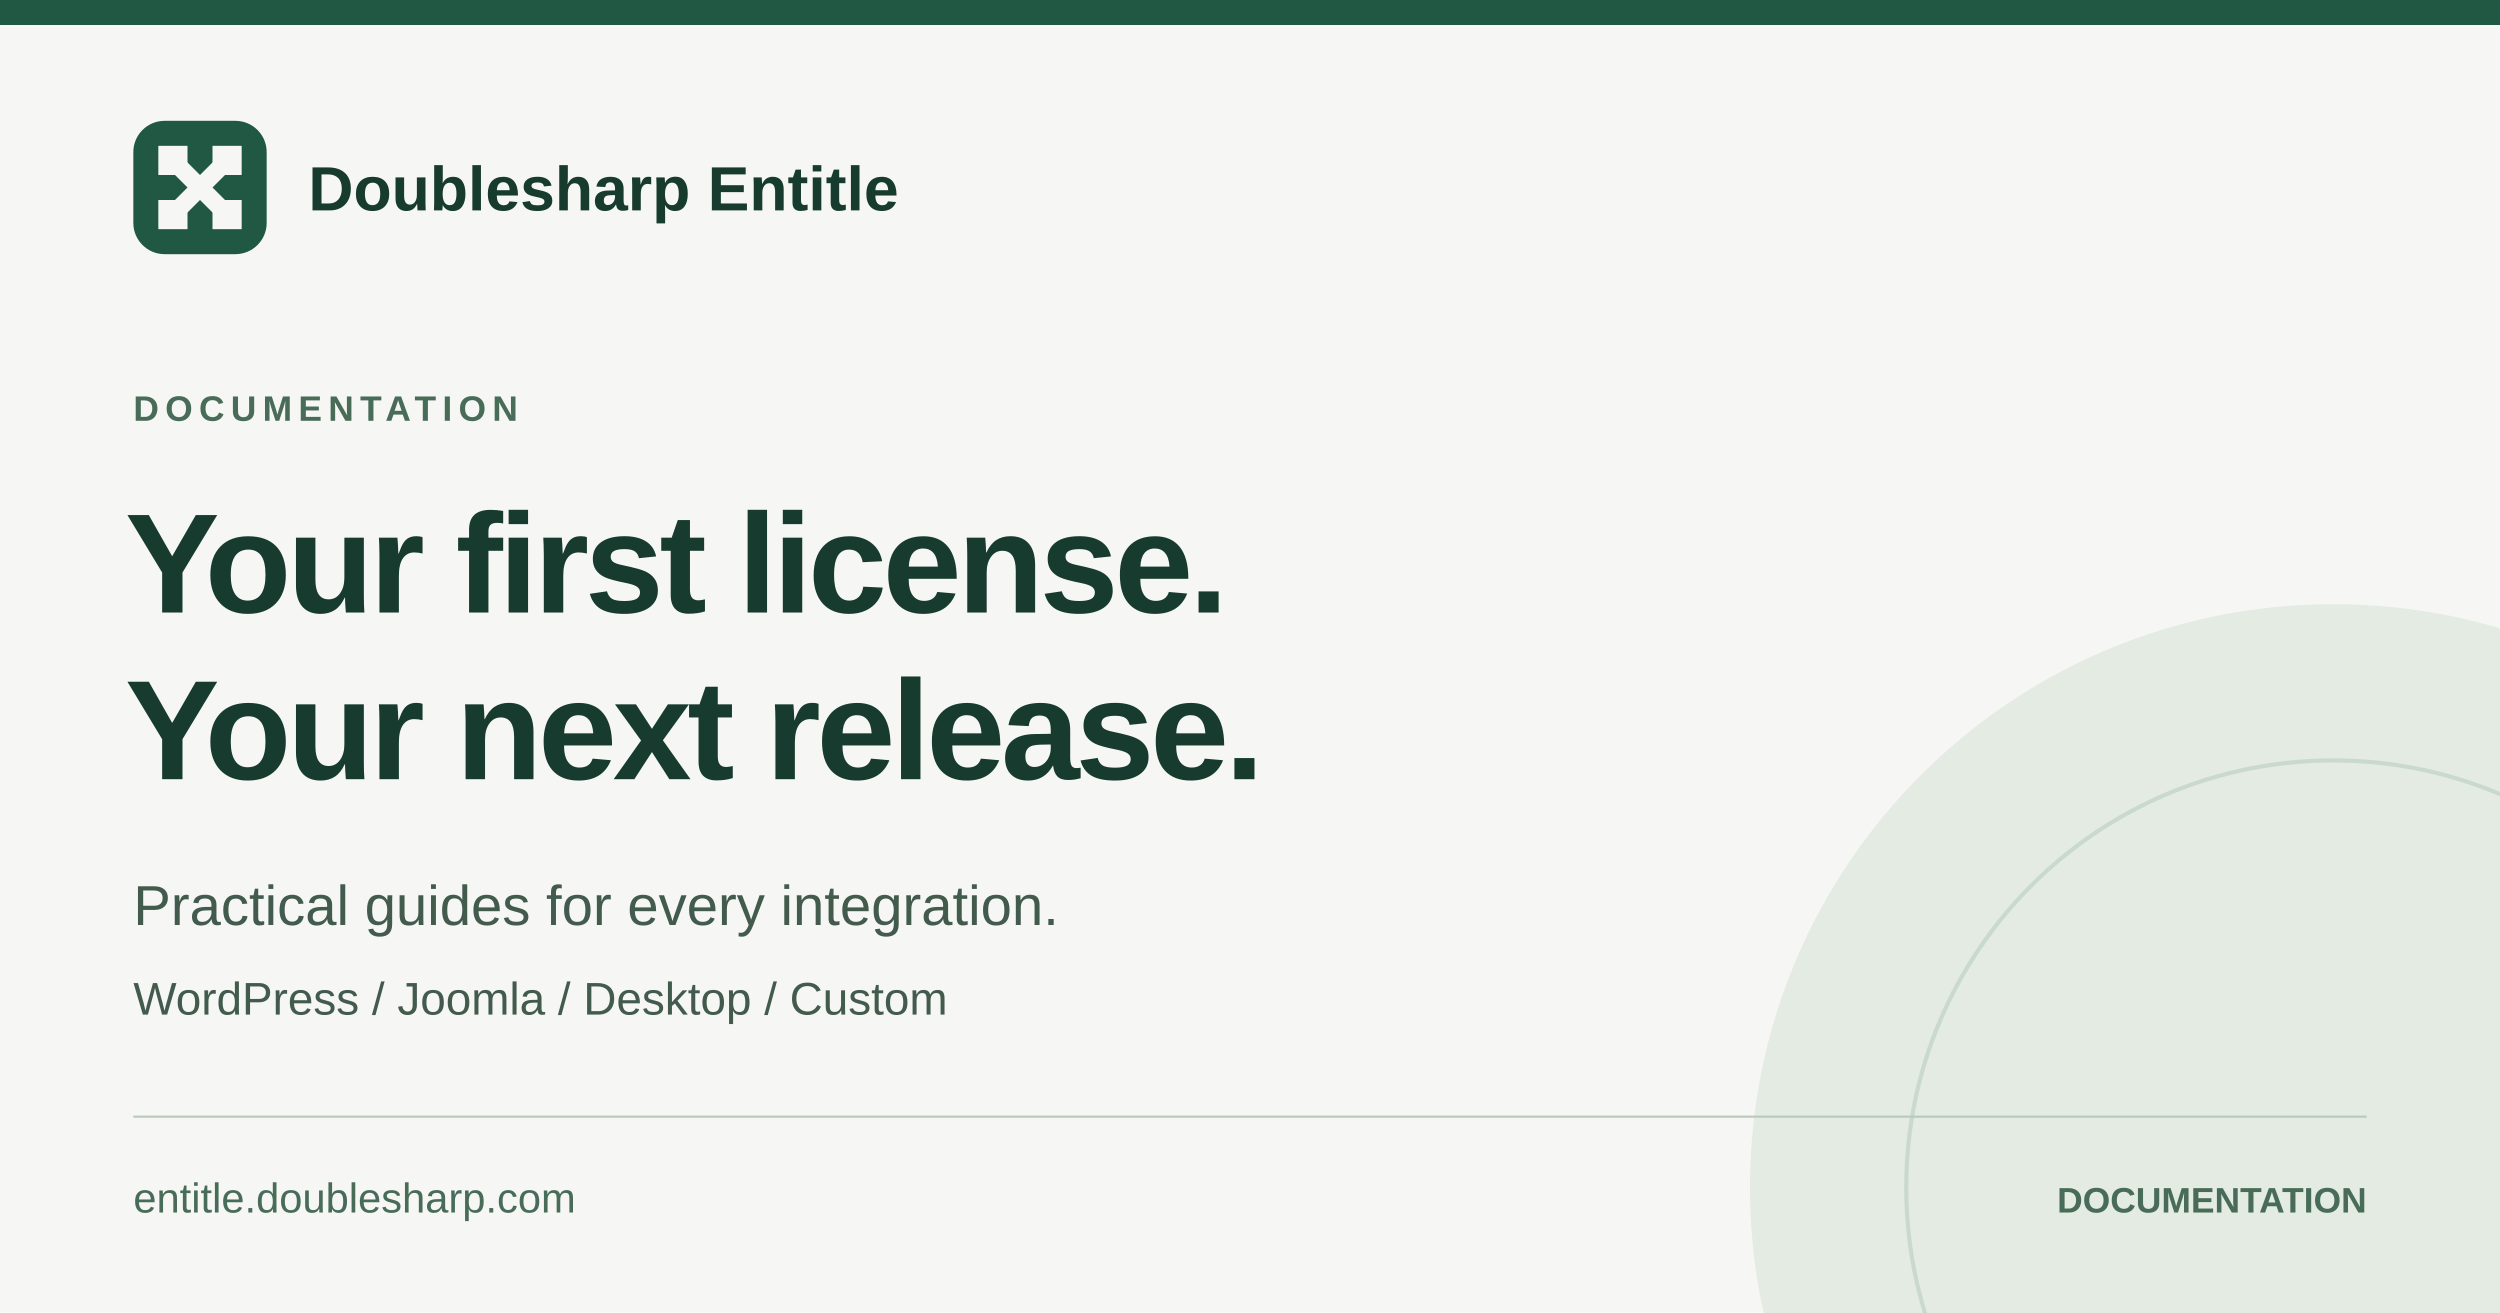
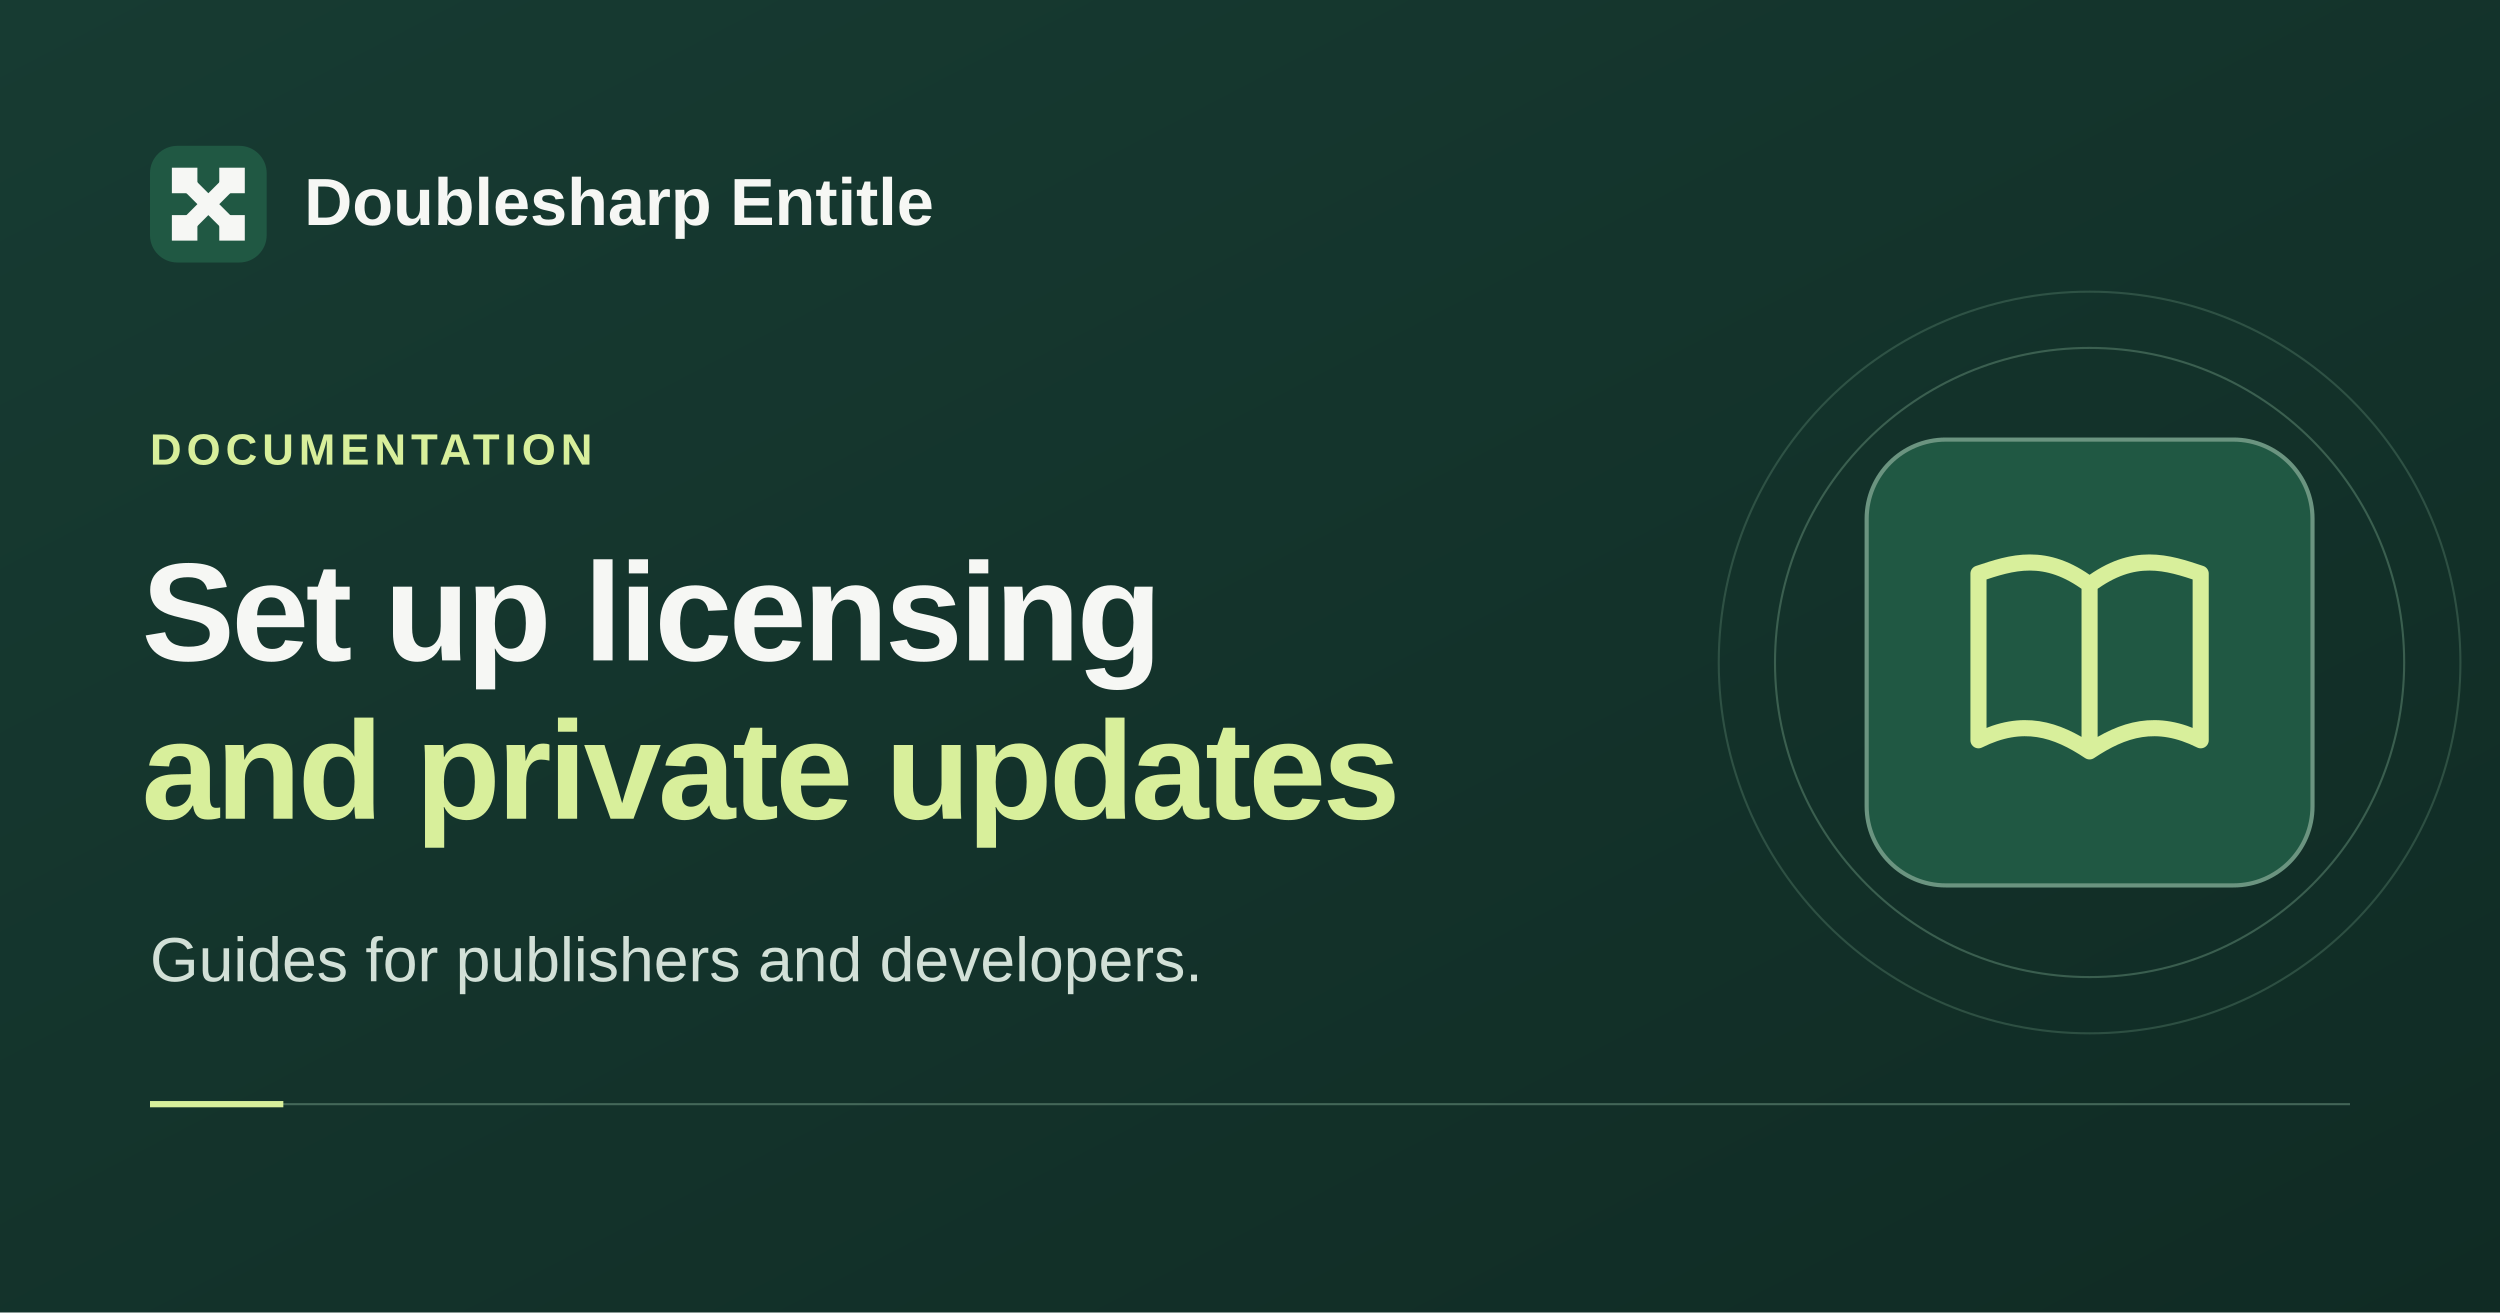
- <svg xmlns="http://www.w3.org/2000/svg" width="1200" height="630" viewBox="0 0 1200 630">
-   <rect width="1200" height="630" fill="#f6f7f4" />
-   <path d="M0 0h1200v12H0z" fill="#205843" />
-   <circle cx="1120" cy="570" r="280" fill="#e4ebe3" />
-   <circle cx="1120" cy="570" r="205" fill="none" stroke="#cad9cd" stroke-width="2" />
-   <rect x="64" y="58" width="64" height="64" rx="15" fill="#205843" />
-   <g transform="translate(64 58)" fill="#f6f7f4">
-     <path d="M12 12h14v14H12zM38 12h14v14H38zM12 38h14v14H12zM38 38h14v14H38z" />
-     <path d="m17 23 6-6 24 24-6 6z" />
-     <path d="m17 41 24-24 6 6-24 24z" />
+ <svg xmlns="http://www.w3.org/2000/svg" width="1200" height="630" viewBox="0 0 1200 630" role="img" aria-labelledby="title desc">
+   <defs>
+     <linearGradient id="background" x2="100%" y2="100%">
+       <stop stop-color="#173b32" />
+       <stop offset="1" stop-color="#102b24" />
+     </linearGradient>
+   </defs>
+   <rect width="1200" height="630" fill="url(#background)" />
+   <path d="M72 530h1056" stroke="#6b9480" stroke-opacity=".55" />
+   <path d="M72 530h64" stroke="#d8ef9b" stroke-width="3" />
+   <g transform="translate(72 70) scale(.875)">
+     <rect width="64" height="64" rx="15" fill="#205843" />
+     <g fill="#f6f7f4">
+       <path d="M12 12h14v14H12zM38 12h14v14H38zM12 38h14v14H12zM38 38h14v14H38z" />
+       <path d="m17 23 6-6 24 24-6 6zM17 41l24-24 6 6-24 24z" />
+     </g>
  </g>
-   <g font-family="Arial, Helvetica, sans-serif" fill="#173b2e">
-     <text x="148" y="101" font-size="30" font-weight="700">Doublesharp Entitle</text>
-     <text x="64" y="202" font-size="17" letter-spacing="3" font-weight="700" fill="#486c58">DOCUMENTATION</text>
-     <text x="60" y="294" font-size="68" font-weight="700" letter-spacing="-2">Your first license.</text>
-     <text x="60" y="374" font-size="68" font-weight="700" letter-spacing="-2">Your next release.</text>
-     <text x="64" y="444" font-size="27" fill="#435b4d">Practical guides for every integration.</text>
-     <text x="64" y="487" font-size="22" fill="#435b4d">WordPress  /  Joomla  /  Desktop  /  Custom</text>
-     <path d="M64 536h1072" stroke="#b8c9bc" />
-     <text x="64" y="582" font-size="20" fill="#486c58">entitle.doublesharp.com</text>
-     <text x="1136" y="582" text-anchor="end" font-size="17" font-weight="700" fill="#486c58">DOCUMENTATION</text>
+   <g font-family="Arial, Helvetica, sans-serif">
+     <text x="146" y="108" font-size="32" font-weight="700" fill="#f6f7f4">Doublesharp Entitle</text>
+     <text x="72" y="223" font-size="21" font-weight="700" letter-spacing="2.4" fill="#d8ef9b">DOCUMENTATION</text>
+     <text x="68" y="317" font-size="67" font-weight="700" letter-spacing="-1.6" fill="#f6f7f4">Set up licensing</text>
+     <text x="68" y="393" font-size="67" font-weight="700" letter-spacing="-1.6" fill="#d8ef9b">and private updates</text>
+     <text x="72" y="471" font-size="30" fill="#d2e0d7">Guides for publishers and developers.</text>
+   </g>
+   <g fill="none" aria-hidden="true">
+     <circle cx="1003" cy="318" r="178" stroke="#507964" stroke-opacity=".45" />
+     <circle cx="1003" cy="318" r="151" stroke="#507964" stroke-opacity=".65" />
+     <rect x="896" y="211" width="214" height="214" rx="38" fill="#205843" stroke="#6b9480" stroke-width="2" />
+     <path d="M12 5C8 2 5 3 2 4v15c4-2 7-1 10 1 3-2 6-3 10-1V4c-3-1-6-2-10 1Z M12 5v15" transform="translate(939 254) scale(5.3333)" stroke="#d8ef9b" stroke-width="1.45" stroke-linecap="round" stroke-linejoin="round" />
  </g>
</svg>
